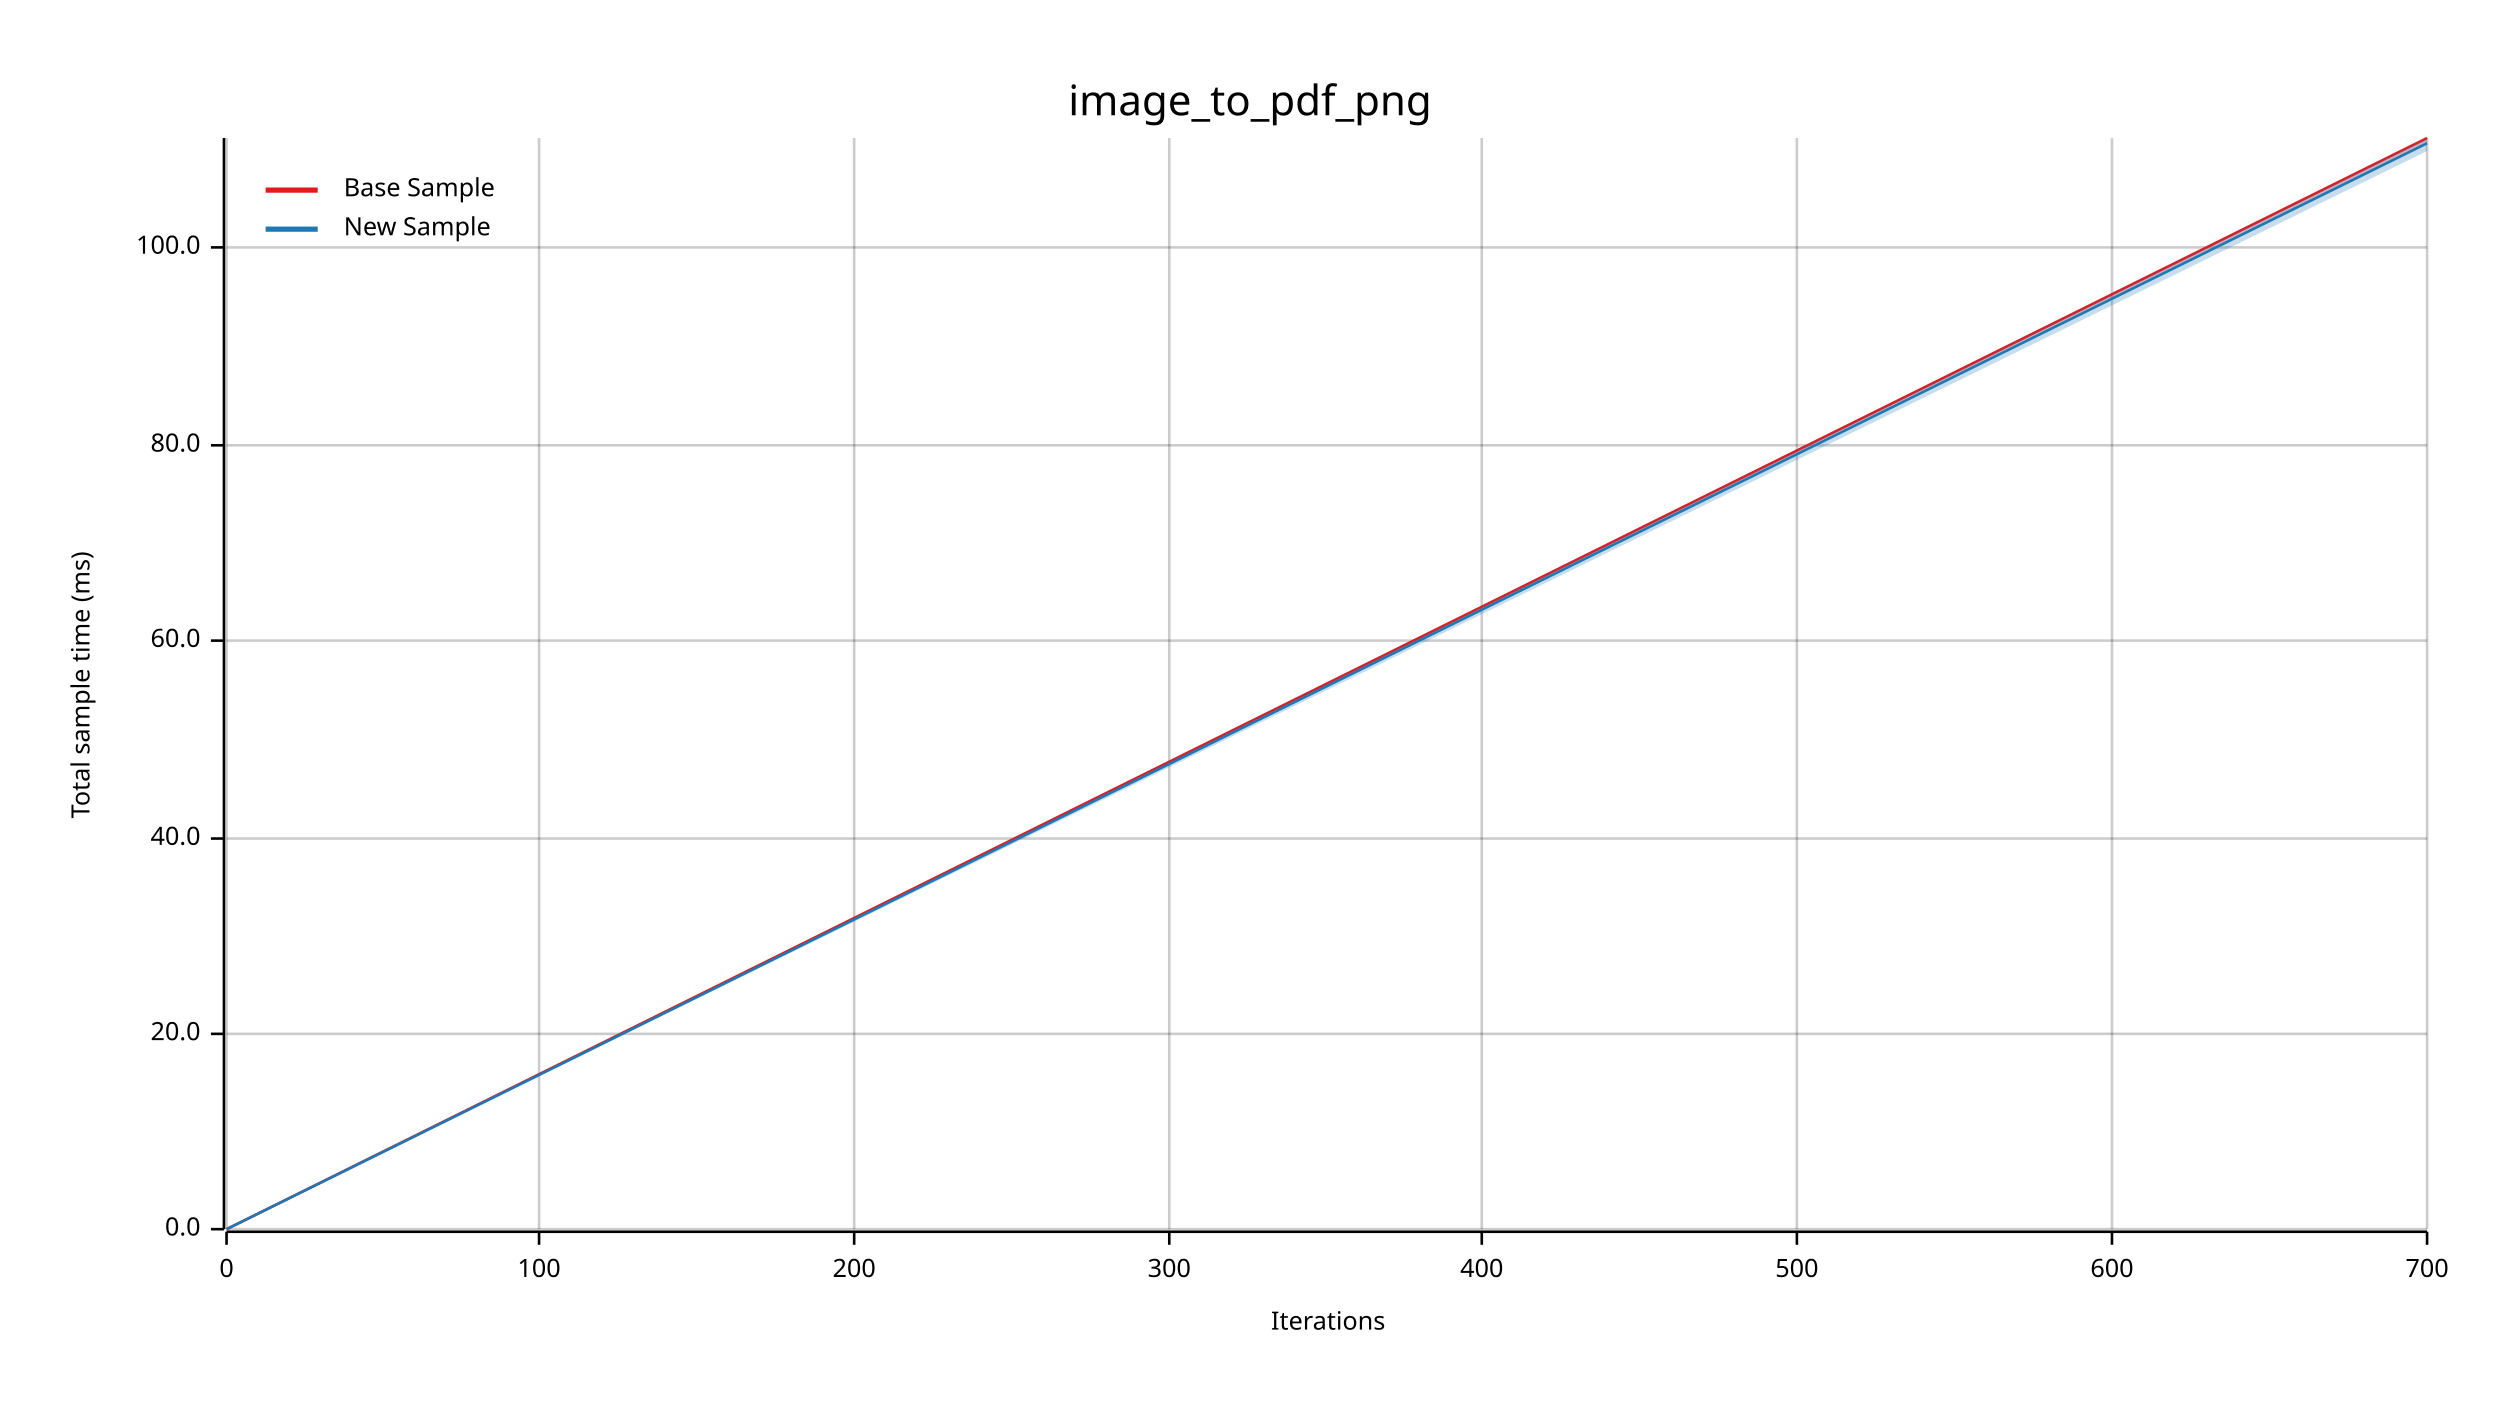
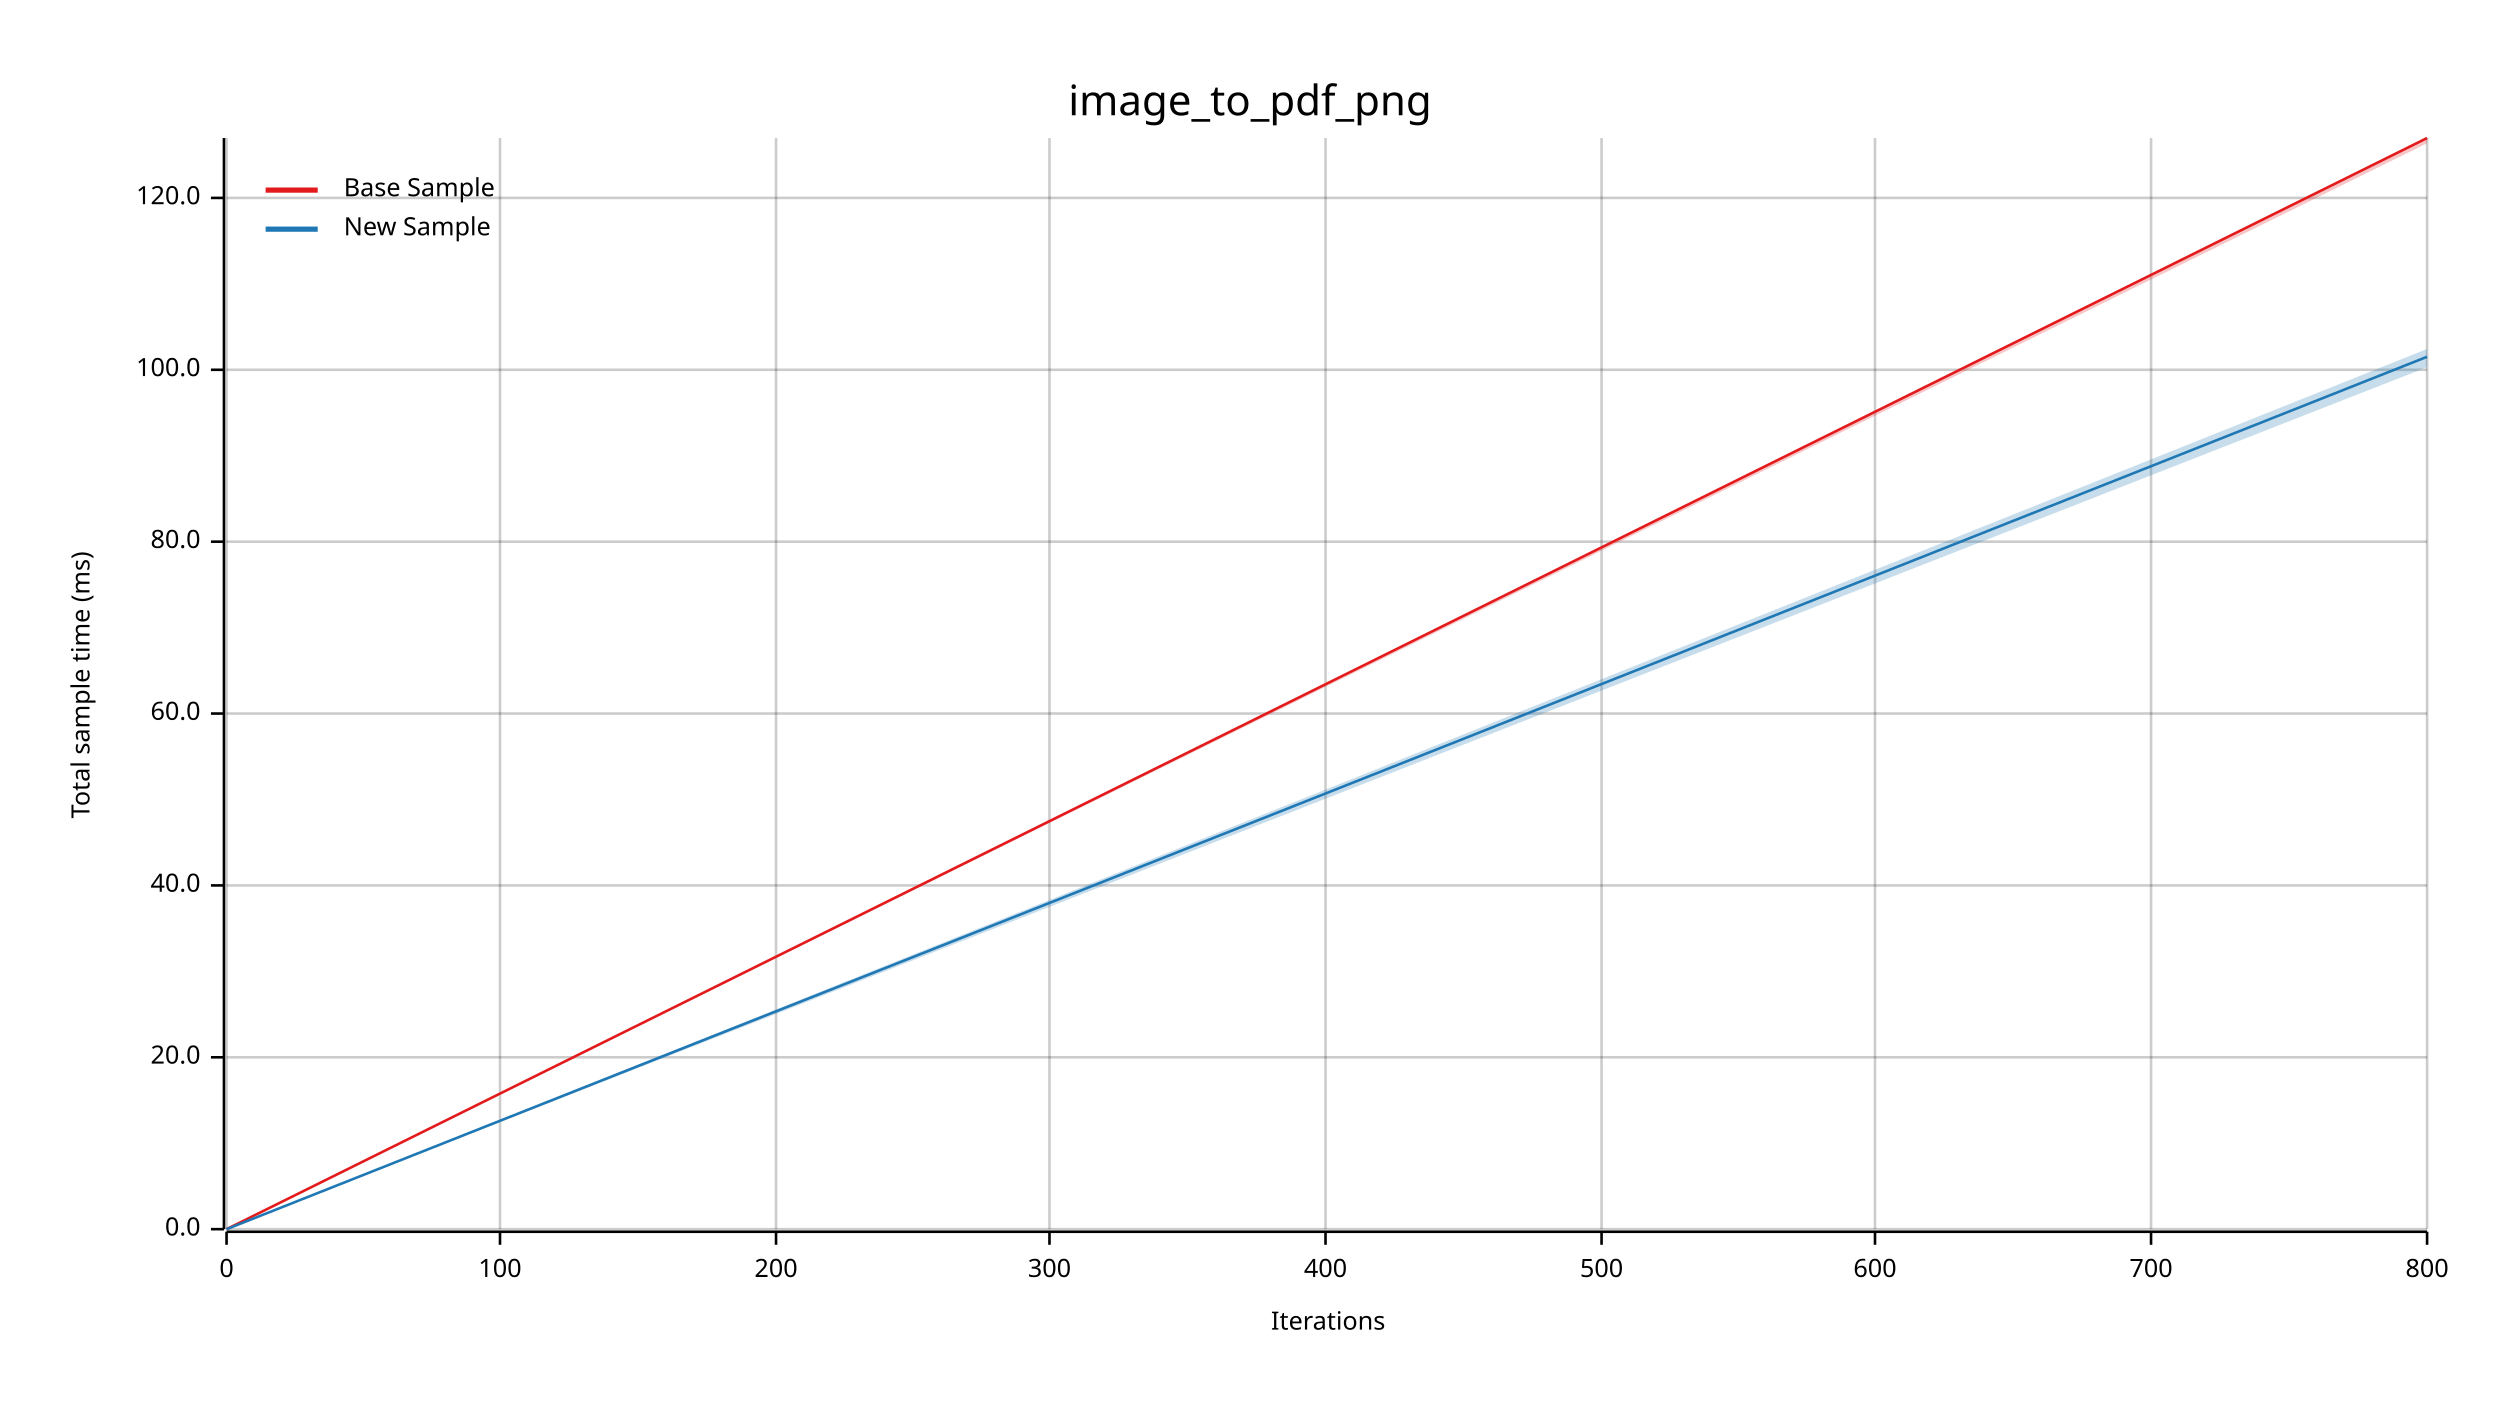
<svg xmlns="http://www.w3.org/2000/svg" width="960" height="540" viewBox="0 0 960 540">
  <text x="480" y="32" dy="0.76em" text-anchor="middle" font-family="sans-serif" font-size="16.129" opacity="1" fill="#000000">
image_to_pdf_png
</text>
  <text x="27" y="263" dy="0.76em" text-anchor="middle" font-family="sans-serif" font-size="9.677" opacity="1" fill="#000000" transform="rotate(270, 27, 263)">
Total sample time (ms)
</text>
  <text x="510" y="513" dy="-0.5ex" text-anchor="middle" font-family="sans-serif" font-size="9.677" opacity="1" fill="#000000">
Iterations
</text>
  <line opacity="0.2" stroke="#000000" stroke-width="1" x1="87" y1="472" x2="87" y2="53" />
-   <line opacity="0.2" stroke="#000000" stroke-width="1" x1="207" y1="472" x2="207" y2="53" />
-   <line opacity="0.2" stroke="#000000" stroke-width="1" x1="328" y1="472" x2="328" y2="53" />
-   <line opacity="0.2" stroke="#000000" stroke-width="1" x1="449" y1="472" x2="449" y2="53" />
-   <line opacity="0.2" stroke="#000000" stroke-width="1" x1="569" y1="472" x2="569" y2="53" />
-   <line opacity="0.2" stroke="#000000" stroke-width="1" x1="690" y1="472" x2="690" y2="53" />
-   <line opacity="0.2" stroke="#000000" stroke-width="1" x1="811" y1="472" x2="811" y2="53" />
+   <line opacity="0.2" stroke="#000000" stroke-width="1" x1="192" y1="472" x2="192" y2="53" />
+   <line opacity="0.2" stroke="#000000" stroke-width="1" x1="298" y1="472" x2="298" y2="53" />
+   <line opacity="0.2" stroke="#000000" stroke-width="1" x1="403" y1="472" x2="403" y2="53" />
+   <line opacity="0.2" stroke="#000000" stroke-width="1" x1="509" y1="472" x2="509" y2="53" />
+   <line opacity="0.2" stroke="#000000" stroke-width="1" x1="615" y1="472" x2="615" y2="53" />
+   <line opacity="0.2" stroke="#000000" stroke-width="1" x1="720" y1="472" x2="720" y2="53" />
+   <line opacity="0.2" stroke="#000000" stroke-width="1" x1="826" y1="472" x2="826" y2="53" />
  <line opacity="0.2" stroke="#000000" stroke-width="1" x1="932" y1="472" x2="932" y2="53" />
  <line opacity="0.2" stroke="#000000" stroke-width="1" x1="87" y1="472" x2="932" y2="472" />
-   <line opacity="0.2" stroke="#000000" stroke-width="1" x1="87" y1="397" x2="932" y2="397" />
-   <line opacity="0.2" stroke="#000000" stroke-width="1" x1="87" y1="322" x2="932" y2="322" />
-   <line opacity="0.2" stroke="#000000" stroke-width="1" x1="87" y1="246" x2="932" y2="246" />
-   <line opacity="0.2" stroke="#000000" stroke-width="1" x1="87" y1="171" x2="932" y2="171" />
-   <line opacity="0.2" stroke="#000000" stroke-width="1" x1="87" y1="95" x2="932" y2="95" />
+   <line opacity="0.2" stroke="#000000" stroke-width="1" x1="87" y1="406" x2="932" y2="406" />
+   <line opacity="0.2" stroke="#000000" stroke-width="1" x1="87" y1="340" x2="932" y2="340" />
+   <line opacity="0.2" stroke="#000000" stroke-width="1" x1="87" y1="274" x2="932" y2="274" />
+   <line opacity="0.2" stroke="#000000" stroke-width="1" x1="87" y1="208" x2="932" y2="208" />
+   <line opacity="0.2" stroke="#000000" stroke-width="1" x1="87" y1="142" x2="932" y2="142" />
+   <line opacity="0.2" stroke="#000000" stroke-width="1" x1="87" y1="76" x2="932" y2="76" />
  <polyline fill="none" opacity="1" stroke="#000000" stroke-width="1" points="86,53 86,472 " />
  <text x="77" y="472" dy="0.5ex" text-anchor="end" font-family="sans-serif" font-size="9.677" opacity="1" fill="#000000">
0.0
</text>
  <polyline fill="none" opacity="1" stroke="#000000" stroke-width="1" points="81,472 86,472 " />
-   <text x="77" y="397" dy="0.5ex" text-anchor="end" font-family="sans-serif" font-size="9.677" opacity="1" fill="#000000">
+   <text x="77" y="406" dy="0.5ex" text-anchor="end" font-family="sans-serif" font-size="9.677" opacity="1" fill="#000000">
20.0
</text>
-   <polyline fill="none" opacity="1" stroke="#000000" stroke-width="1" points="81,397 86,397 " />
-   <text x="77" y="322" dy="0.5ex" text-anchor="end" font-family="sans-serif" font-size="9.677" opacity="1" fill="#000000">
+   <polyline fill="none" opacity="1" stroke="#000000" stroke-width="1" points="81,406 86,406 " />
+   <text x="77" y="340" dy="0.5ex" text-anchor="end" font-family="sans-serif" font-size="9.677" opacity="1" fill="#000000">
40.0
</text>
-   <polyline fill="none" opacity="1" stroke="#000000" stroke-width="1" points="81,322 86,322 " />
-   <text x="77" y="246" dy="0.5ex" text-anchor="end" font-family="sans-serif" font-size="9.677" opacity="1" fill="#000000">
+   <polyline fill="none" opacity="1" stroke="#000000" stroke-width="1" points="81,340 86,340 " />
+   <text x="77" y="274" dy="0.5ex" text-anchor="end" font-family="sans-serif" font-size="9.677" opacity="1" fill="#000000">
60.0
</text>
-   <polyline fill="none" opacity="1" stroke="#000000" stroke-width="1" points="81,246 86,246 " />
-   <text x="77" y="171" dy="0.5ex" text-anchor="end" font-family="sans-serif" font-size="9.677" opacity="1" fill="#000000">
+   <polyline fill="none" opacity="1" stroke="#000000" stroke-width="1" points="81,274 86,274 " />
+   <text x="77" y="208" dy="0.5ex" text-anchor="end" font-family="sans-serif" font-size="9.677" opacity="1" fill="#000000">
80.0
</text>
-   <polyline fill="none" opacity="1" stroke="#000000" stroke-width="1" points="81,171 86,171 " />
-   <text x="77" y="95" dy="0.5ex" text-anchor="end" font-family="sans-serif" font-size="9.677" opacity="1" fill="#000000">
+   <polyline fill="none" opacity="1" stroke="#000000" stroke-width="1" points="81,208 86,208 " />
+   <text x="77" y="142" dy="0.5ex" text-anchor="end" font-family="sans-serif" font-size="9.677" opacity="1" fill="#000000">
100.0
</text>
-   <polyline fill="none" opacity="1" stroke="#000000" stroke-width="1" points="81,95 86,95 " />
+   <polyline fill="none" opacity="1" stroke="#000000" stroke-width="1" points="81,142 86,142 " />
+   <text x="77" y="76" dy="0.5ex" text-anchor="end" font-family="sans-serif" font-size="9.677" opacity="1" fill="#000000">
+ 120.0
+ </text>
+   <polyline fill="none" opacity="1" stroke="#000000" stroke-width="1" points="81,76 86,76 " />
  <polyline fill="none" opacity="1" stroke="#000000" stroke-width="1" points="87,473 932,473 " />
  <text x="87" y="483" dy="0.76em" text-anchor="middle" font-family="sans-serif" font-size="9.677" opacity="1" fill="#000000">
0
</text>
  <polyline fill="none" opacity="1" stroke="#000000" stroke-width="1" points="87,473 87,478 " />
-   <text x="207" y="483" dy="0.76em" text-anchor="middle" font-family="sans-serif" font-size="9.677" opacity="1" fill="#000000">
+   <text x="192" y="483" dy="0.76em" text-anchor="middle" font-family="sans-serif" font-size="9.677" opacity="1" fill="#000000">
100
</text>
-   <polyline fill="none" opacity="1" stroke="#000000" stroke-width="1" points="207,473 207,478 " />
-   <text x="328" y="483" dy="0.76em" text-anchor="middle" font-family="sans-serif" font-size="9.677" opacity="1" fill="#000000">
+   <polyline fill="none" opacity="1" stroke="#000000" stroke-width="1" points="192,473 192,478 " />
+   <text x="298" y="483" dy="0.76em" text-anchor="middle" font-family="sans-serif" font-size="9.677" opacity="1" fill="#000000">
200
</text>
-   <polyline fill="none" opacity="1" stroke="#000000" stroke-width="1" points="328,473 328,478 " />
-   <text x="449" y="483" dy="0.76em" text-anchor="middle" font-family="sans-serif" font-size="9.677" opacity="1" fill="#000000">
+   <polyline fill="none" opacity="1" stroke="#000000" stroke-width="1" points="298,473 298,478 " />
+   <text x="403" y="483" dy="0.76em" text-anchor="middle" font-family="sans-serif" font-size="9.677" opacity="1" fill="#000000">
300
</text>
-   <polyline fill="none" opacity="1" stroke="#000000" stroke-width="1" points="449,473 449,478 " />
-   <text x="569" y="483" dy="0.76em" text-anchor="middle" font-family="sans-serif" font-size="9.677" opacity="1" fill="#000000">
+   <polyline fill="none" opacity="1" stroke="#000000" stroke-width="1" points="403,473 403,478 " />
+   <text x="509" y="483" dy="0.76em" text-anchor="middle" font-family="sans-serif" font-size="9.677" opacity="1" fill="#000000">
400
</text>
-   <polyline fill="none" opacity="1" stroke="#000000" stroke-width="1" points="569,473 569,478 " />
-   <text x="690" y="483" dy="0.76em" text-anchor="middle" font-family="sans-serif" font-size="9.677" opacity="1" fill="#000000">
+   <polyline fill="none" opacity="1" stroke="#000000" stroke-width="1" points="509,473 509,478 " />
+   <text x="615" y="483" dy="0.76em" text-anchor="middle" font-family="sans-serif" font-size="9.677" opacity="1" fill="#000000">
500
</text>
-   <polyline fill="none" opacity="1" stroke="#000000" stroke-width="1" points="690,473 690,478 " />
-   <text x="811" y="483" dy="0.76em" text-anchor="middle" font-family="sans-serif" font-size="9.677" opacity="1" fill="#000000">
+   <polyline fill="none" opacity="1" stroke="#000000" stroke-width="1" points="615,473 615,478 " />
+   <text x="720" y="483" dy="0.76em" text-anchor="middle" font-family="sans-serif" font-size="9.677" opacity="1" fill="#000000">
600
</text>
-   <polyline fill="none" opacity="1" stroke="#000000" stroke-width="1" points="811,473 811,478 " />
+   <polyline fill="none" opacity="1" stroke="#000000" stroke-width="1" points="720,473 720,478 " />
+   <text x="826" y="483" dy="0.76em" text-anchor="middle" font-family="sans-serif" font-size="9.677" opacity="1" fill="#000000">
+ 700
+ </text>
+   <polyline fill="none" opacity="1" stroke="#000000" stroke-width="1" points="826,473 826,478 " />
  <text x="932" y="483" dy="0.76em" text-anchor="middle" font-family="sans-serif" font-size="9.677" opacity="1" fill="#000000">
- 700
+ 800
</text>
  <polyline fill="none" opacity="1" stroke="#000000" stroke-width="1" points="932,473 932,478 " />
  <polyline fill="none" opacity="1" stroke="#E31A1C" stroke-width="1" points="87,472 932,53 " />
  <polygon opacity="0.25" fill="#E31A1C" points="87,472 932,55 932,53 " />
-   <polyline fill="none" opacity="1" stroke="#1F78B4" stroke-width="1" points="87,472 932,55 " />
-   <polygon opacity="0.25" fill="#1F78B4" points="87,472 932,58 932,53 " />
+   <polyline fill="none" opacity="1" stroke="#1F78B4" stroke-width="1" points="87,472 932,137 " />
+   <polygon opacity="0.25" fill="#1F78B4" points="87,472 932,141 932,134 " />
  <text x="132" y="68" dy="0.76em" text-anchor="start" font-family="sans-serif" font-size="9.677" opacity="1" fill="#000000">
Base Sample
</text>
  <text x="132" y="83" dy="0.76em" text-anchor="start" font-family="sans-serif" font-size="9.677" opacity="1" fill="#000000">
New Sample
</text>
  <polyline fill="none" opacity="1" stroke="#E31A1C" stroke-width="2" points="102,73 122,73 " />
  <polyline fill="none" opacity="1" stroke="#1F78B4" stroke-width="2" points="102,88 122,88 " />
</svg>
